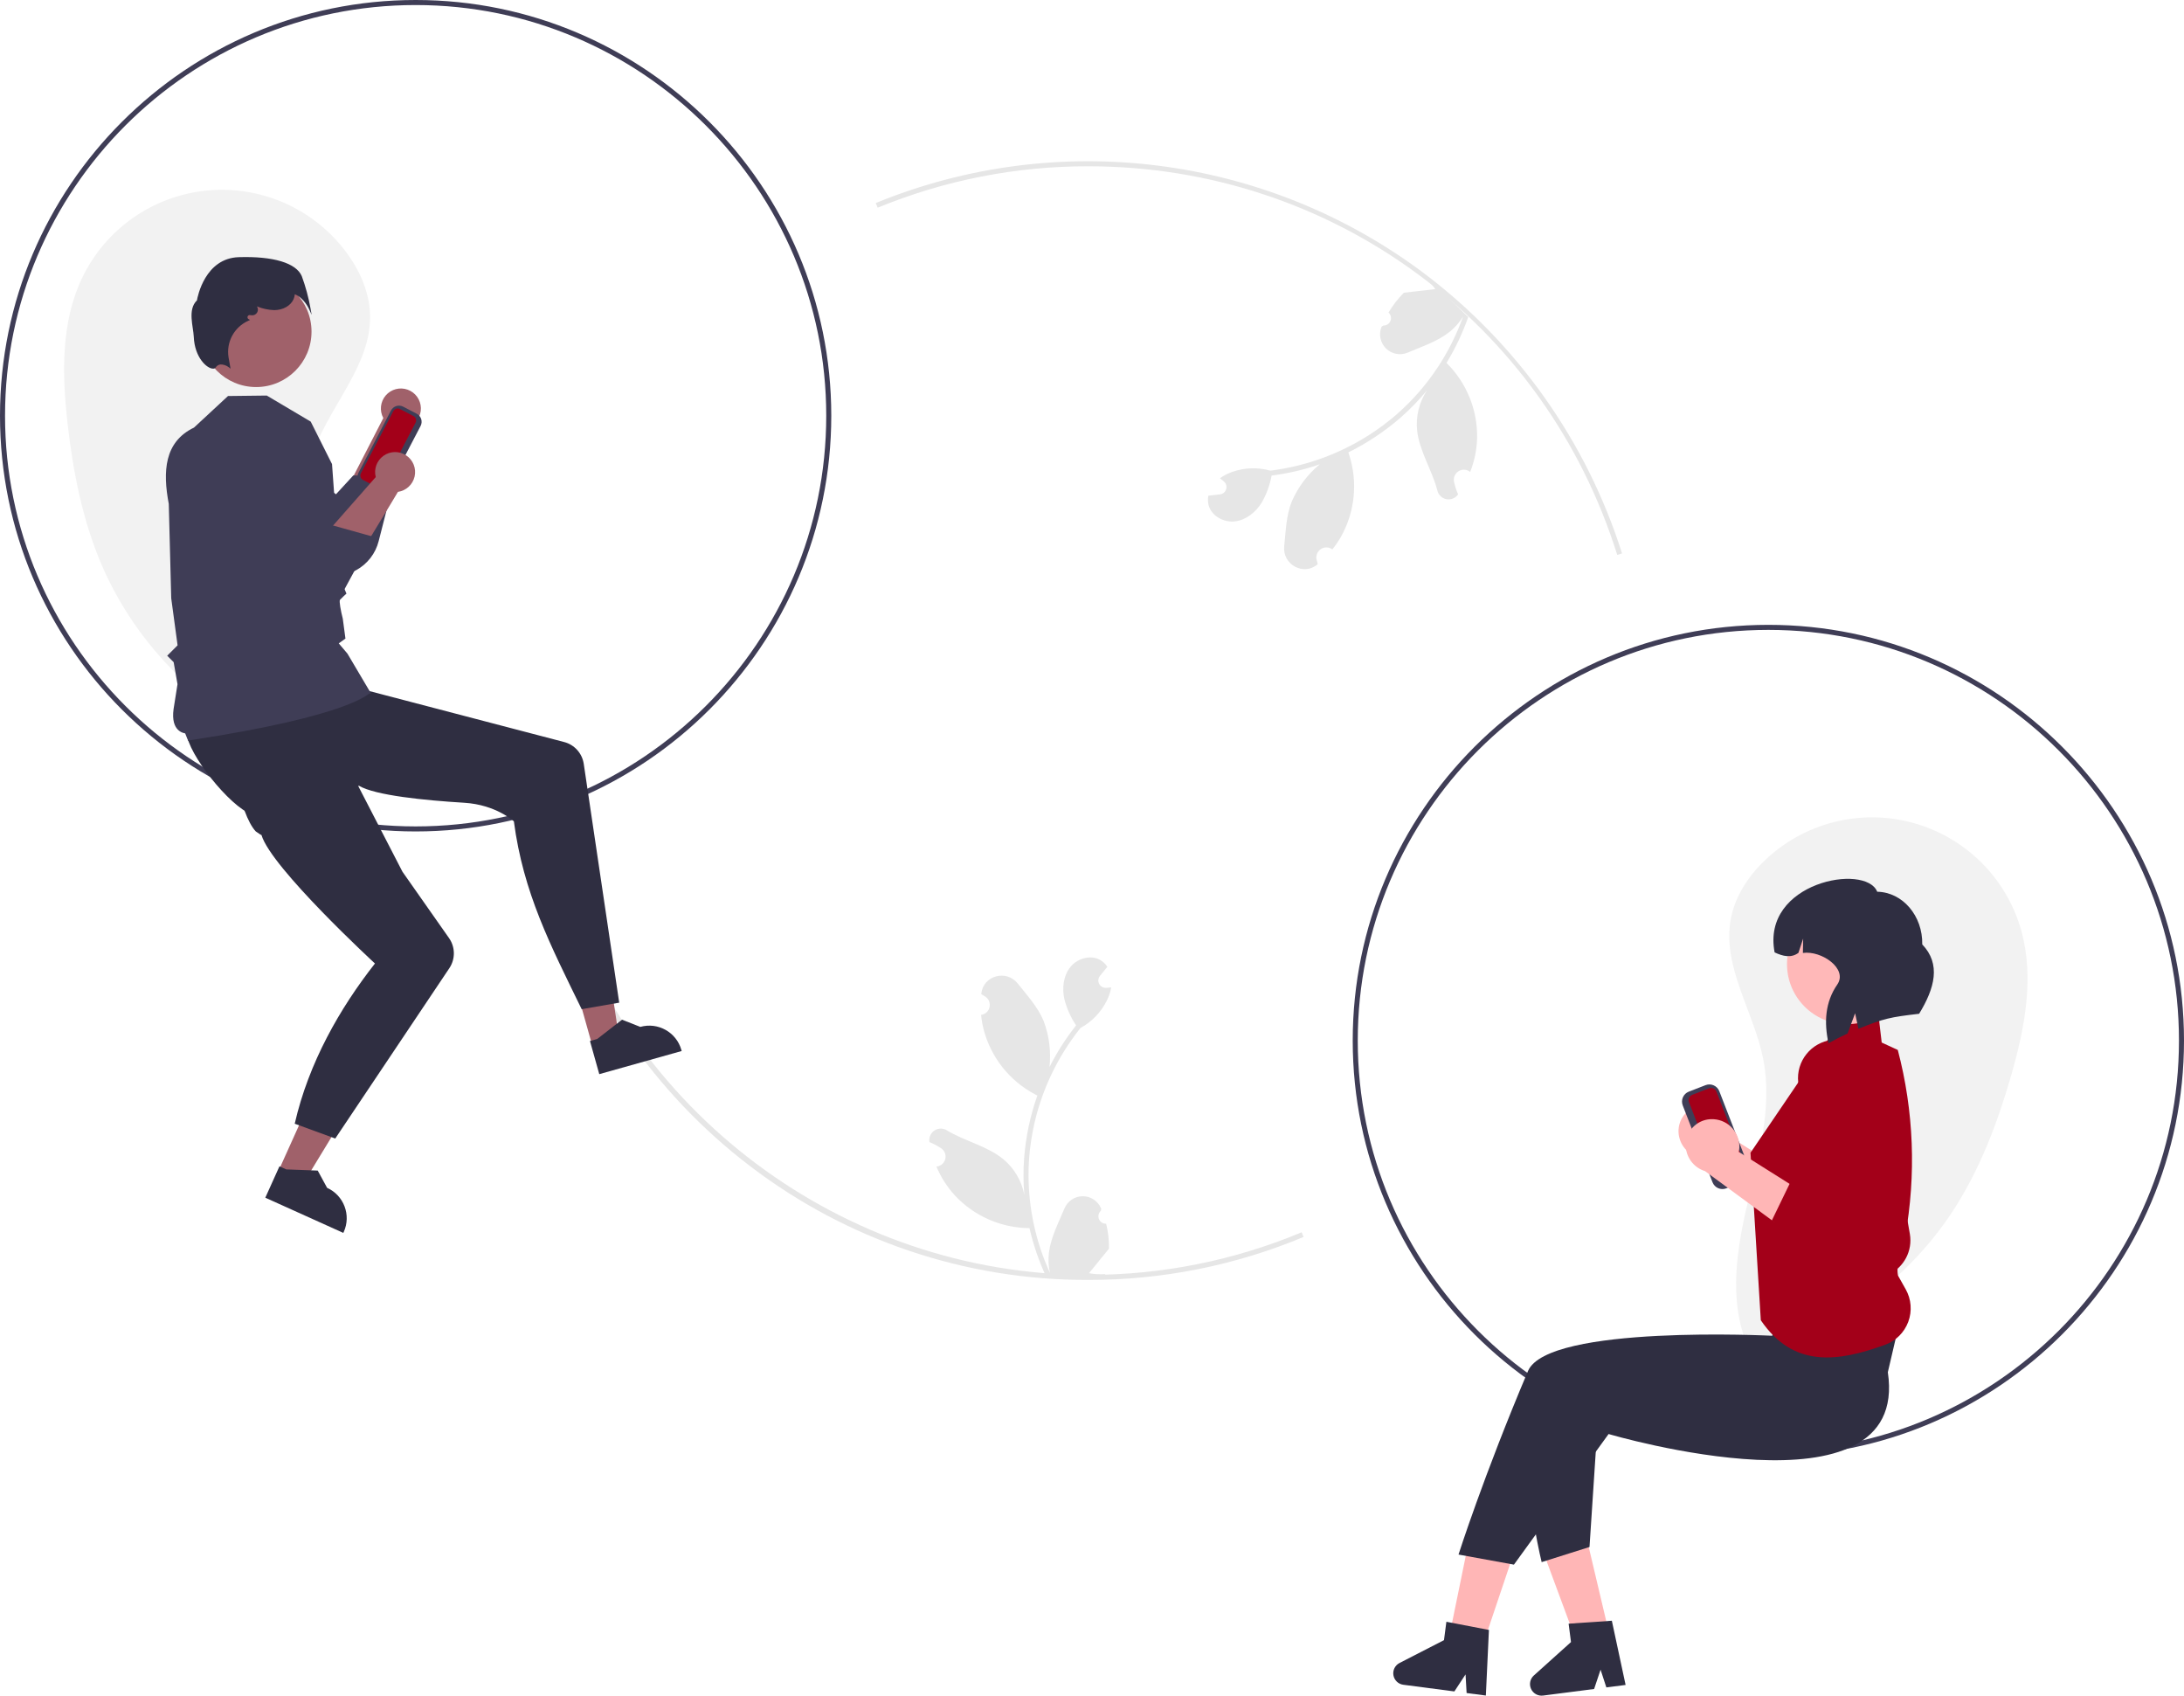
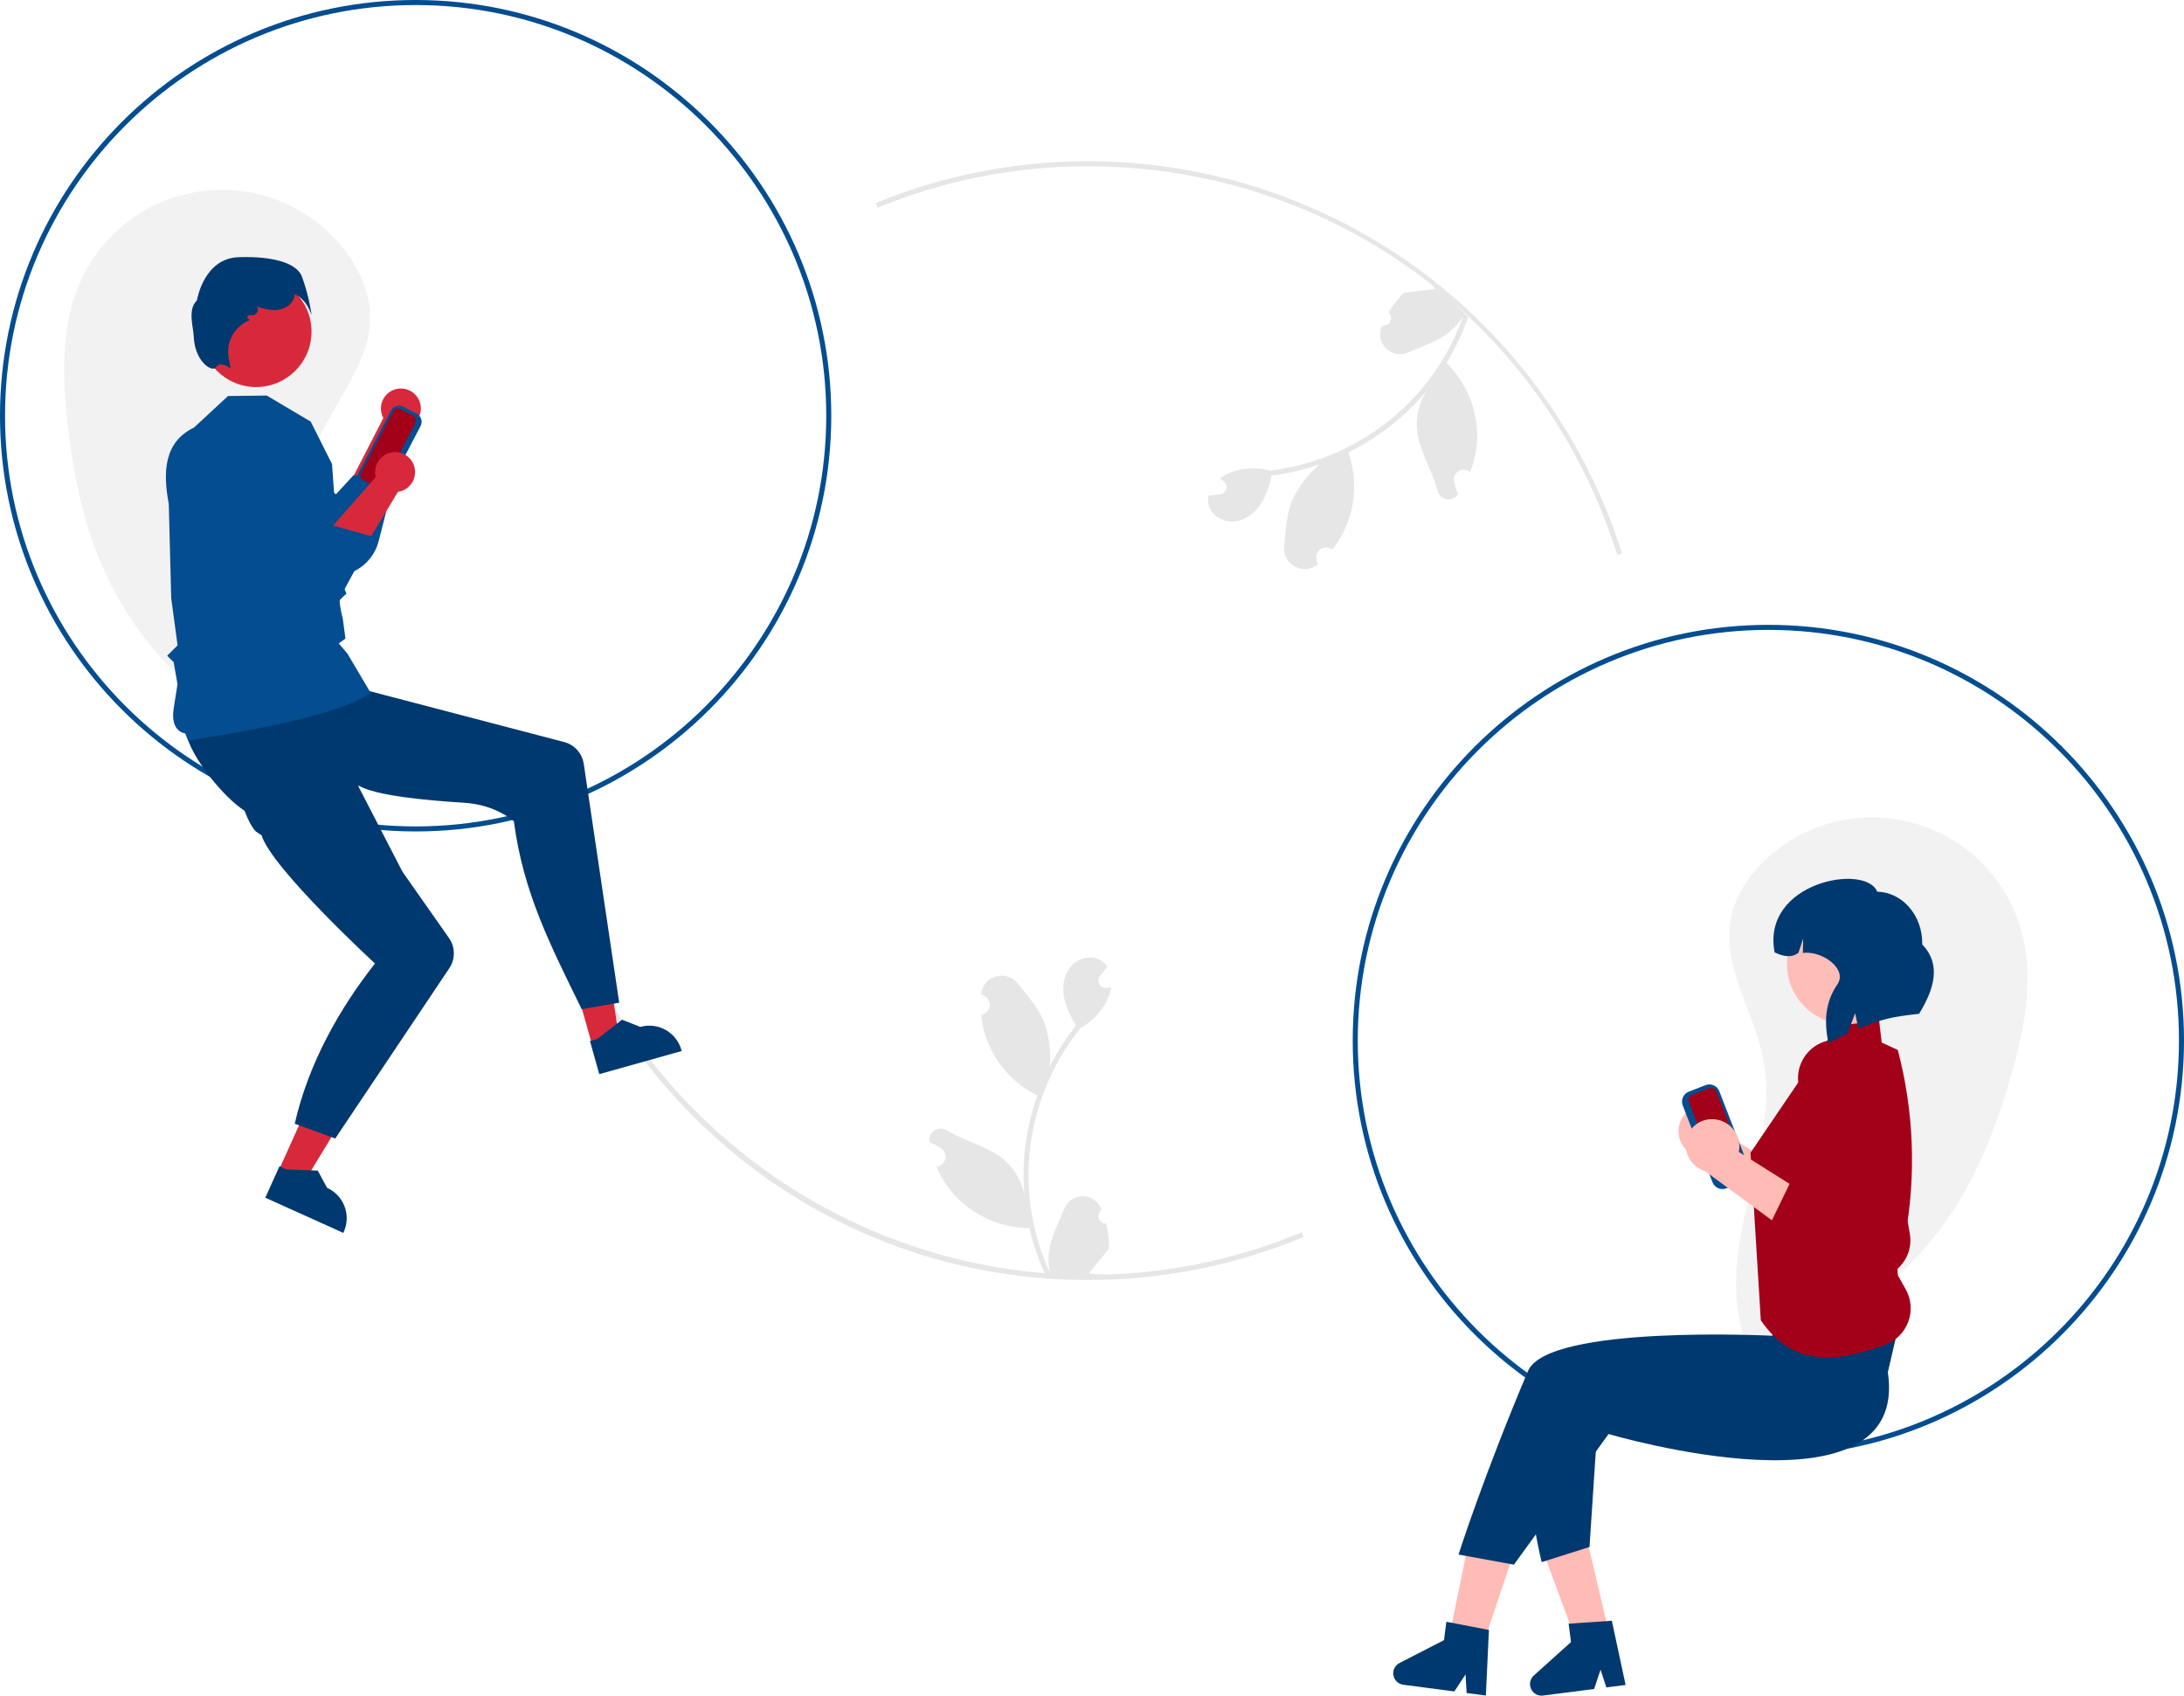
<svg xmlns="http://www.w3.org/2000/svg" id="e0688913-7cb9-4837-bb48-1d55b7aa23d1" data-name="Layer 1" width="867" height="673.005" viewBox="0 0 867 673.005">
  <path d="M279.609,409.65a137.199,137.199,0,0,1-72.318-70.942c-7.93-18.131-11.801-37.793-14.006-57.459-2.163-19.294-2.604-39.647,5.699-57.197a61.535,61.535,0,0,1,105.049-10.338c5.45,7.349,9.282,16.167,9.38,25.316.205,19.191-15.226,34.592-21.996,52.551-6.996,18.558-4.474,39.121-3.285,58.918s.435,41.26-11.577,57.041" transform="translate(-166.5 -113.4976)" fill="#f2f2f2" />
  <path d="M858.426,652.315a137.199,137.199,0,0,0,83.137-57.887c10.843-16.555,17.939-35.295,23.393-54.318,5.35-18.663,9.18-38.657,3.92-57.346a61.535,61.535,0,0,0-101.853-27.714c-6.6,6.337-11.849,14.393-13.471,23.397-3.403,18.888,9.243,36.647,12.923,55.483,3.802,19.465-2.113,39.319-6.588,58.64s-7.311,40.609,1.901,58.173" transform="translate(-166.5 -113.4976)" fill="#f2f2f2" />
  <path d="M598.5,621.498A219.995,219.995,0,0,1,464.079,576.191a223.646,223.646,0,0,1-78.777-114.596l1.921-.559C414.351,554.336,501.231,619.498,598.5,619.498a218.692,218.692,0,0,0,84.721-16.904l.771,1.846A220.68,220.68,0,0,1,598.5,621.498Z" transform="translate(-166.5 -113.4976)" fill="#e6e6e6" />
  <path d="M808.506,333.744C779.648,241.484,695.254,179.498,598.5,179.498a218.759,218.759,0,0,0-83.588,16.436l-.761-1.85a222.331,222.331,0,0,1,217.039,27.416A223.906,223.906,0,0,1,810.415,333.147Z" transform="translate(-166.5 -113.4976)" fill="#e6e6e6" />
-   <path d="M868.5,691.498c-90.981,0-165-74.019-165-165s74.019-165,165-165,165,74.019,165,165S959.481,691.498,868.5,691.498Zm0-328c-89.878,0-163,73.122-163,163,0,89.879,73.122,163,163,163s163-73.121,163-163C1031.5,436.619,958.378,363.498,868.5,363.498Z" transform="translate(-166.5 -113.4976)" fill="#3f3d56" />
-   <path d="M331.5,443.498c-90.981,0-165-74.019-165-165s74.019-165,165-165,165,74.019,165,165S422.481,443.498,331.5,443.498Zm0-328c-89.878,0-163,73.122-163,163s73.122,163,163,163,163-73.122,163-163S421.378,115.498,331.5,115.498Z" transform="translate(-166.5 -113.4976)" fill="#3f3d56" />
-   <path d="M318.671,279.425l-14.57,28.298,14.387,8.247s9.87-31.787,10.16-32.993a7.939,7.939,0,1,0-9.976-3.553Z" transform="translate(-166.5 -113.4976)" fill="#a0616a" />
-   <path d="M243.895,283.274c6.5,24.081,29.861,39.375,49.261,57.711a18.197,18.197,0,0,0,23.679-12.76l6.538-25.588-16.618-.444-6.877,7.474L277.625,293.81Z" transform="translate(-166.5 -113.4976)" fill="#3f3d56" />
-   <path d="M843.97,552.136a10.855,10.855,0,0,1,10.138,11.245,10.414,10.414,0,0,1-.234,1.706l32.041,20.186-17.714,7.835L840.49,572.736a10.825,10.825,0,0,1-7.654-10.774,10.359,10.359,0,0,1,10.85-9.845Q843.828,552.125,843.97,552.136Z" transform="translate(-166.5 -113.4976)" fill="#ffb6b6" />
+   <path d="M868.5,691.498c-90.981,0-165-74.019-165-165s74.019-165,165-165,165,74.019,165,165S959.481,691.498,868.5,691.498Zm0-328c-89.878,0-163,73.122-163,163,0,89.879,73.122,163,163,163s163-73.121,163-163C1031.5,436.619,958.378,363.498,868.5,363.498Z" transform="translate(-166.5 -113.4976)" fill="#034d90" />
+   <path d="M331.5,443.498c-90.981,0-165-74.019-165-165s74.019-165,165-165,165,74.019,165,165S422.481,443.498,331.5,443.498Zm0-328c-89.878,0-163,73.122-163,163s73.122,163,163,163,163-73.122,163-163S421.378,115.498,331.5,115.498Z" transform="translate(-166.5 -113.4976)" fill="#034d90" />
+   <path d="M318.671,279.425l-14.57,28.298,14.387,8.247s9.87-31.787,10.16-32.993a7.939,7.939,0,1,0-9.976-3.553Z" transform="translate(-166.5 -113.4976)" fill="#d8293c" />
+   <path d="M243.895,283.274c6.5,24.081,29.861,39.375,49.261,57.711a18.197,18.197,0,0,0,23.679-12.76l6.538-25.588-16.618-.444-6.877,7.474L277.625,293.81Z" transform="translate(-166.5 -113.4976)" fill="#034d90" />
+   <path d="M843.97,552.136a10.855,10.855,0,0,1,10.138,11.245,10.414,10.414,0,0,1-.234,1.706l32.041,20.186-17.714,7.835L840.49,572.736a10.825,10.825,0,0,1-7.654-10.774,10.359,10.359,0,0,1,10.85-9.845Q843.828,552.125,843.97,552.136Z" transform="translate(-166.5 -113.4976)" fill="#ffbbb6" />
  <path d="M874.868,576.097,866.927,592.482l31.398,20.205a15.619,15.619,0,0,0,15.183,1.017h0a14.966,14.966,0,0,0,8.3-15.962L911.621,539.577a16.136,16.136,0,0,0-17.716-13.361h0a15.303,15.303,0,0,0-13.549,16.876q.026.237.059.473a15.7,15.7,0,0,0,.321,1.661l11.122,41.365Z" transform="translate(-166.5 -113.4976)" fill="#a30019" />
-   <path d="M846.331,582.74l-11.824-30.509a4.227,4.227,0,0,1,2.411-5.463l6.649-2.577a4.227,4.227,0,0,1,5.463,2.411l11.824,30.509a4.227,4.227,0,0,1-2.411,5.463l-6.649,2.577A4.227,4.227,0,0,1,846.331,582.74Z" transform="translate(-166.5 -113.4976)" fill="#3f3d56" />
+   <path d="M846.331,582.74l-11.824-30.509a4.227,4.227,0,0,1,2.411-5.463l6.649-2.577a4.227,4.227,0,0,1,5.463,2.411l11.824,30.509a4.227,4.227,0,0,1-2.411,5.463l-6.649,2.577A4.227,4.227,0,0,1,846.331,582.74Z" transform="translate(-166.5 -113.4976)" fill="#034d90" />
  <path d="M838.3,548.022a2.278,2.278,0,0,0-1.299,2.944l11.824,30.509a2.278,2.278,0,0,0,2.944,1.299l6.649-2.577a2.278,2.278,0,0,0,1.299-2.944L847.893,546.745a2.278,2.278,0,0,0-2.944-1.299Z" transform="translate(-166.5 -113.4976)" fill="#a30019" />
-   <rect x="872.636" y="601.497" width="44.903" height="44.903" transform="translate(1623.676 1134.4) rotate(-180)" fill="#ffb8b8" />
-   <polygon points="599.649 620.243 582.5 614.473 572.95 661.153 584.57 665.062 599.649 620.243" fill="#ffb6b6" />
-   <polygon points="630.062 611.362 612.454 615.526 629.013 660.202 640.944 657.38 630.062 611.362" fill="#ffb6b6" />
-   <path d="M915.929,658.131c9,60-110.851,24.527-110.851,24.527L767.5,734.498l-22-4s9.899-31.12,27.578-72.839c7.851-18.527,97-14,97-14l1.851-14.527,51-1Z" transform="translate(-166.5 -113.4976)" fill="#2f2e41" />
-   <path d="M801.295,669.786l-32.641.751c5.233,45.007,9.846,62.96,9.846,62.96l19-6Z" transform="translate(-166.5 -113.4976)" fill="#2f2e41" />
+   <rect x="872.636" y="601.497" width="44.903" height="44.903" transform="translate(1623.676 1134.4) rotate(-180)" fill="#ffbdb8" />
+   <polygon points="599.649 620.243 582.5 614.473 572.95 661.153 584.57 665.062 599.649 620.243" fill="#ffbbb6" />
+   <polygon points="630.062 611.362 612.454 615.526 629.013 660.202 640.944 657.38 630.062 611.362" fill="#ffbbb6" />
+   <path d="M915.929,658.131c9,60-110.851,24.527-110.851,24.527L767.5,734.498l-22-4s9.899-31.12,27.578-72.839c7.851-18.527,97-14,97-14l1.851-14.527,51-1Z" transform="translate(-166.5 -113.4976)" fill="#00396f" />
+   <path d="M801.295,669.786l-32.641.751c5.233,45.007,9.846,62.96,9.846,62.96l19-6Z" transform="translate(-166.5 -113.4976)" fill="#00396f" />
  <path d="M890.277,528.529l9.038-11.618,12.893-.559,1.287,10.927,6.388,2.946a171.329,171.329,0,0,1,2.886,74.227l0,0h0a6.609,6.609,0,0,0-1.88,6.42l.414,1.651-.038.06a9.672,9.672,0,0,0-1.284,7.22h0l3.051,5.421a15.395,15.395,0,0,1-8.194,22.018c-18.753,6.797-36.332,9.329-49.337-9.745l-4.089-66.47Z" transform="translate(-166.5 -113.4976)" fill="#a30019" />
-   <circle cx="733.245" cy="382.662" r="23.838" fill="#ffb8b8" />
-   <path d="M911.712,467.423c10.093.194,18.099,9.556,17.88,20.911,7.469,7.794,4.999,17.33-1.242,27.528-11.417,1.325-14.082,1.877-24.094,5.961l-1.319-6.164-2.99,8.027q-3.817,1.76-7.576,3.863c-1.801-8.261-1.354-16.29,3.486-23.284,4.3-6.213-6.165-13.59-13.649-12.547h0l.11-5.707-1.88,5.673c-2.917,2.144-6.144,1.368-9.454-.182v-0C865.62,463.613,907.166,455.986,911.712,467.423Z" transform="translate(-166.5 -113.4976)" fill="#2f2e41" />
-   <path d="M756.352,786.455l-7.64-.998-.421-7.392-4.435,6.757-20.264-2.647a4.594,4.594,0,0,1-1.504-8.642l17.642-9.062.953-7.293,16.888,3.239Z" transform="translate(-166.5 -113.4976)" fill="#2f2e41" />
-   <path d="M811.828,782.247l-7.642.983-2.293-7.04-2.565,7.665-20.269,2.608a4.594,4.594,0,0,1-3.658-7.973L790.149,765.23l-.939-7.294,17.156-1.175Z" transform="translate(-166.5 -113.4976)" fill="#2f2e41" />
-   <path d="M846.845,557.712a10.855,10.855,0,0,1,10.138,11.245,10.414,10.414,0,0,1-.234,1.706l32.041,20.186-17.714,7.835-27.711-20.37a10.825,10.825,0,0,1-7.654-10.774,10.359,10.359,0,0,1,10.85-9.845Q846.703,557.702,846.845,557.712Z" transform="translate(-166.5 -113.4976)" fill="#ffb6b6" />
+   <circle cx="733.245" cy="382.662" r="23.838" fill="#ffbdb8" />
+   <path d="M911.712,467.423c10.093.194,18.099,9.556,17.88,20.911,7.469,7.794,4.999,17.33-1.242,27.528-11.417,1.325-14.082,1.877-24.094,5.961l-1.319-6.164-2.99,8.027q-3.817,1.76-7.576,3.863c-1.801-8.261-1.354-16.29,3.486-23.284,4.3-6.213-6.165-13.59-13.649-12.547h0l.11-5.707-1.88,5.673c-2.917,2.144-6.144,1.368-9.454-.182v-0C865.62,463.613,907.166,455.986,911.712,467.423Z" transform="translate(-166.5 -113.4976)" fill="#00396f" />
+   <path d="M756.352,786.455l-7.64-.998-.421-7.392-4.435,6.757-20.264-2.647a4.594,4.594,0,0,1-1.504-8.642l17.642-9.062.953-7.293,16.888,3.239Z" transform="translate(-166.5 -113.4976)" fill="#00396f" />
+   <path d="M811.828,782.247l-7.642.983-2.293-7.04-2.565,7.665-20.269,2.608a4.594,4.594,0,0,1-3.658-7.973L790.149,765.23l-.939-7.294,17.156-1.175Z" transform="translate(-166.5 -113.4976)" fill="#00396f" />
+   <path d="M846.845,557.712a10.855,10.855,0,0,1,10.138,11.245,10.414,10.414,0,0,1-.234,1.706l32.041,20.186-17.714,7.835-27.711-20.37a10.825,10.825,0,0,1-7.654-10.774,10.359,10.359,0,0,1,10.85-9.845Q846.703,557.702,846.845,557.712Z" transform="translate(-166.5 -113.4976)" fill="#ffbbb6" />
  <path d="M877.743,581.674l-7.941,16.385,31.398,20.205a15.619,15.619,0,0,0,15.183,1.017h0a14.966,14.966,0,0,0,8.3-15.962l-10.188-58.164a16.136,16.136,0,0,0-17.716-13.361h0a15.303,15.303,0,0,0-13.549,16.876q.026.237.059.473a15.701,15.701,0,0,0,.321,1.661l11.122,41.365Z" transform="translate(-166.5 -113.4976)" fill="#a30019" />
-   <polygon points="110.415 465.016 120.487 469.559 142.805 432.873 127.94 426.167 110.415 465.016" fill="#a0616a" />
-   <path d="M271.82,588.86,302.792,602.832l.177-.392a13.226,13.226,0,0,0-6.616-17.494l-.001-0-3.721-6.844-12.492-.47-2.704-1.22Z" transform="translate(-166.5 -113.4976)" fill="#2f2e41" />
-   <polygon points="235.159 415.125 245.796 412.139 239.34 369.685 223.639 374.093 235.159 415.125" fill="#a0616a" />
-   <path d="M404.399,539.825l32.713-9.184-.116-.414a13.226,13.226,0,0,0-16.307-9.159l-.001 0-7.248-2.856-9.876,7.663-2.856.802Z" transform="translate(-166.5 -113.4976)" fill="#2f2e41" />
-   <path d="M240.658,404.574c.272,7.87,17.01,29.103,25.813,32.148,1.496.518,2.371.803,2.371.803l3.064-.926L309.008,425.373c6.497,3.822,25.877,5.765,41.78,6.737,12.657.771,19.712,7.388,19.712,7.388,3.734,28.398,14.499,49.101,26.913,74.545l14.898-2.591-14.075-94.778a10.558,10.558,0,0,0-7.772-8.663L289.22,381.527s-5.584-1.01-17.36,4.67C252.473,395.551,240.464,398.848,240.658,404.574Z" transform="translate(-166.5 -113.4976)" fill="#2f2e41" />
-   <path d="M260.004,403.051c-3.395,7.105,1.636,33.67,8.036,40.437l1.699,1.155.574.299c3.839,12.986,45.037,50.967,45.037,50.967-13.916,17.728-26.317,39.355-31.851,63.587l16.091,5.88L344.885,497.759a10.558,10.558,0,0,0-.131-11.942l-18.478-26.321-30.11-58.323C274.652,400.509,262.478,397.883,260.004,403.051Z" transform="translate(-166.5 -113.4976)" fill="#2f2e41" />
-   <path d="M241.264,407.668c-.05,0-1.229-3.087-1.253-3.094-.401-.112-5.83-.648-4.609-9.635l1.562-9.892-1.525-8.734-2.565-2.565,4.122-4.122L234.47,350.93,233.5,313.498c-2.434-12.858-1.799-24.618,9.994-30.281l13.52-12.54,15.384-.186,17.454,10.347,8.456,16.858,3.28,45.688,2.449,5.714-.21.19c-.016.015-1.648,1.49-2.381,2.301-.355.504.311,4.269,1.134,7.466l1.055,7.892-2.658,1.9,3.456,4.082,9.421,15.925-.564-.14c-.636-.158-6.561,8.735-71.59,18.624C241.399,407.384,241.389,407.668,241.264,407.668Z" transform="translate(-166.5 -113.4976)" fill="#3f3d56" />
-   <path d="M315.727,308.79l-5.383-2.809a3.599,3.599,0,0,1-1.524-4.851l12.889-24.701a3.599,3.599,0,0,1,4.851-1.524l5.383,2.809a3.599,3.599,0,0,1,1.524,4.851l-12.889,24.701A3.599,3.599,0,0,1,315.727,308.79Z" transform="translate(-166.5 -113.4976)" fill="#3f3d56" />
+   <polygon points="110.415 465.016 120.487 469.559 142.805 432.873 127.94 426.167 110.415 465.016" fill="#d8293c" />
+   <path d="M271.82,588.86,302.792,602.832l.177-.392a13.226,13.226,0,0,0-6.616-17.494l-.001-0-3.721-6.844-12.492-.47-2.704-1.22Z" transform="translate(-166.5 -113.4976)" fill="#00396f" />
+   <polygon points="235.159 415.125 245.796 412.139 239.34 369.685 223.639 374.093 235.159 415.125" fill="#d8293c" />
+   <path d="M404.399,539.825l32.713-9.184-.116-.414a13.226,13.226,0,0,0-16.307-9.159l-.001 0-7.248-2.856-9.876,7.663-2.856.802Z" transform="translate(-166.5 -113.4976)" fill="#00396f" />
+   <path d="M240.658,404.574c.272,7.87,17.01,29.103,25.813,32.148,1.496.518,2.371.803,2.371.803l3.064-.926L309.008,425.373c6.497,3.822,25.877,5.765,41.78,6.737,12.657.771,19.712,7.388,19.712,7.388,3.734,28.398,14.499,49.101,26.913,74.545l14.898-2.591-14.075-94.778a10.558,10.558,0,0,0-7.772-8.663L289.22,381.527s-5.584-1.01-17.36,4.67C252.473,395.551,240.464,398.848,240.658,404.574Z" transform="translate(-166.5 -113.4976)" fill="#00396f" />
+   <path d="M260.004,403.051c-3.395,7.105,1.636,33.67,8.036,40.437l1.699,1.155.574.299c3.839,12.986,45.037,50.967,45.037,50.967-13.916,17.728-26.317,39.355-31.851,63.587l16.091,5.88L344.885,497.759a10.558,10.558,0,0,0-.131-11.942l-18.478-26.321-30.11-58.323C274.652,400.509,262.478,397.883,260.004,403.051Z" transform="translate(-166.5 -113.4976)" fill="#00396f" />
+   <path d="M241.264,407.668c-.05,0-1.229-3.087-1.253-3.094-.401-.112-5.83-.648-4.609-9.635l1.562-9.892-1.525-8.734-2.565-2.565,4.122-4.122L234.47,350.93,233.5,313.498c-2.434-12.858-1.799-24.618,9.994-30.281l13.52-12.54,15.384-.186,17.454,10.347,8.456,16.858,3.28,45.688,2.449,5.714-.21.19c-.016.015-1.648,1.49-2.381,2.301-.355.504.311,4.269,1.134,7.466l1.055,7.892-2.658,1.9,3.456,4.082,9.421,15.925-.564-.14c-.636-.158-6.561,8.735-71.59,18.624C241.399,407.384,241.389,407.668,241.264,407.668Z" transform="translate(-166.5 -113.4976)" fill="#034d90" />
+   <path d="M315.727,308.79l-5.383-2.809a3.599,3.599,0,0,1-1.524-4.851l12.889-24.701a3.599,3.599,0,0,1,4.851-1.524l5.383,2.809a3.599,3.599,0,0,1,1.524,4.851l-12.889,24.701A3.599,3.599,0,0,1,315.727,308.79Z" transform="translate(-166.5 -113.4976)" fill="#034d90" />
  <path d="M325.271,275.836a1.94,1.94,0,0,0-2.614.821l-12.889,24.701a1.94,1.94,0,0,0,.821,2.614l5.383,2.809a1.94,1.94,0,0,0,2.614-.821l12.889-24.701a1.94,1.94,0,0,0-.821-2.614Z" transform="translate(-166.5 -113.4976)" fill="#a30019" />
-   <circle cx="101.672" cy="131.625" r="21.996" fill="#a0616a" />
-   <path d="M257.354,259.29a5.259,5.259,0,0,0-3.399-1.141,2.735,2.735,0,0,0-1.871,1.243,1.106,1.106,0,0,1-.97.413c-2.347.085-7.35-4.269-7.692-12.67-.163-3.993-2.551-10.749,1.252-14.408.255-1.477,3.224-16.739,16.61-17.16,13.704-.436,22.827,2.317,25.019,7.54h0a75.905,75.905,0,0,1,3.458,12.766l.46,2.585-1.074-2.396c-.02-.045-1.979-4.335-5.611-5.766a6.162,6.162,0,0,1-.525,2.02c-1.185,2.568-4.172,4.244-7.611,4.27a19.645,19.645,0,0,1-6.915-1.487,2.263,2.263,0,0,1-2.135,3.536l-.636-.079a.864.864,0,0,0-.515,1.62l.56.299-.679.329a13.544,13.544,0,0,0-7.846,14.571l.792,4.455Z" transform="translate(-166.5 -113.4976)" fill="#2f2e41" />
+   <circle cx="101.672" cy="131.625" r="21.996" fill="#d8293c" />
+   <path d="M257.354,259.29a5.259,5.259,0,0,0-3.399-1.141,2.735,2.735,0,0,0-1.871,1.243,1.106,1.106,0,0,1-.97.413c-2.347.085-7.35-4.269-7.692-12.67-.163-3.993-2.551-10.749,1.252-14.408.255-1.477,3.224-16.739,16.61-17.16,13.704-.436,22.827,2.317,25.019,7.54h0a75.905,75.905,0,0,1,3.458,12.766l.46,2.585-1.074-2.396c-.02-.045-1.979-4.335-5.611-5.766a6.162,6.162,0,0,1-.525,2.02c-1.185,2.568-4.172,4.244-7.611,4.27a19.645,19.645,0,0,1-6.915-1.487,2.263,2.263,0,0,1-2.135,3.536l-.636-.079a.864.864,0,0,0-.515,1.62l.56.299-.679.329a13.544,13.544,0,0,0-7.846,14.571l.792,4.455Z" transform="translate(-166.5 -113.4976)" fill="#00396f" />
  <path d="M605.61,599.177a2.937,2.937,0,0,1-2.128-5.09l.201-.8q-.04-.096-.08-.192a7.887,7.887,0,0,0-14.548.054c-2.379,5.731-5.409,11.471-6.155,17.53a23.331,23.331,0,0,0,.41,8.024,93.541,93.541,0,0,1-8.509-38.851,90.285,90.285,0,0,1,.56-10.072q.464-4.112,1.287-8.166a94.625,94.625,0,0,1,18.765-40.104,25.182,25.182,0,0,0,10.473-10.866,19.209,19.209,0,0,0,1.747-5.249c-.51.067-1.028.109-1.538.142-.159.008-.326.017-.485.025l-.06.003a2.91,2.91,0,0,1-2.39-4.74q.33-.406.661-.812c.334-.418.677-.828,1.011-1.245a1.448,1.448,0,0,0,.109-.125c.385-.476.769-.945,1.154-1.421a8.414,8.414,0,0,0-2.758-2.666c-3.853-2.257-9.169-.694-11.953,2.792-2.792,3.485-3.318,8.375-2.349,12.73a33.719,33.719,0,0,0,4.664,10.398c-.209.268-.426.527-.635.794a95.236,95.236,0,0,0-9.94,15.748,39.591,39.591,0,0,0-2.364-18.389c-2.262-5.458-6.503-10.054-10.237-14.772-4.485-5.667-13.683-3.194-14.473,3.99q-.011.104-.022.209.832.469,1.629.996a3.984,3.984,0,0,1-1.606,7.249l-.081.013a39.636,39.636,0,0,0,1.045,5.926,40.81,40.81,0,0,0,20.32,25.577c.326.167.644.334.97.493a97.207,97.207,0,0,0-5.232,24.624,92.197,92.197,0,0,0,.067,14.887l-.025-.176a24.363,24.363,0,0,0-8.317-14.067c-6.4-5.258-15.443-7.194-22.347-11.42a4.572,4.572,0,0,0-7.003,4.448q.014.092.028.185a26.761,26.761,0,0,1,3.001,1.446q.832.469,1.629.996a3.984,3.984,0,0,1-1.606,7.249l-.081.012c-.058.008-.109.017-.167.025a39.671,39.671,0,0,0,7.297,11.426,40.846,40.846,0,0,0,29.623,12.998h.008a97.18,97.18,0,0,0,6.528,19.058h23.32c.084-.259.159-.527.234-.786a26.496,26.496,0,0,1-6.453-.384c1.73-2.123,3.46-4.263,5.191-6.386a1.446,1.446,0,0,0,.109-.125c.878-1.087,1.764-2.165,2.641-3.251l0-.001a38.811,38.811,0,0,0-1.137-9.887Z" transform="translate(-166.5 -113.4976)" fill="#e6e6e6" />
  <path d="M717.709,237.565a2.937,2.937,0,0,1-2.029,5.131l-.703.432q-.039.097-.077.193a7.887,7.887,0,0,0,10.456,10.115c5.704-2.443,11.88-4.44,16.643-8.258a23.331,23.331,0,0,0,5.307-6.032,93.541,93.541,0,0,1-21.023,33.761,90.285,90.285,0,0,1-7.431,6.822q-3.203,2.621-6.622,4.95a94.625,94.625,0,0,1-41.43,15.623,25.182,25.182,0,0,0-15.084.472,19.209,19.209,0,0,0-4.915,2.54c.412.308.812.64,1.201.972.12.105.245.216.365.32l.045.04a2.91,2.91,0,0,1-1.597,5.063q-.52.061-1.04.121c-.531.066-1.062.12-1.594.186a1.447,1.447,0,0,0-.165.014c-.608.073-1.21.14-1.818.212a8.414,8.414,0,0,0,.114,3.835c1.184,4.306,6.082,6.897,10.508,6.343,4.432-.548,8.222-3.682,10.567-7.477a33.719,33.719,0,0,0,3.917-10.702c.336-.046.673-.08,1.009-.125a95.236,95.236,0,0,0,18.11-4.34,39.591,39.591,0,0,0-11.142,14.819c-2.189,5.488-2.361,11.739-2.979,17.724-.743,7.189,7.57,11.838,13.15,7.244q.081-.067.162-.134-.268-.917-.471-1.85a3.984,3.984,0,0,1,6.21-4.071l.067.048a39.637,39.637,0,0,0,3.388-4.973,40.81,40.81,0,0,0,3.3-32.499c-.117-.347-.228-.689-.35-1.03a97.208,97.208,0,0,0,20.934-13.982A92.198,92.198,0,0,0,733.035,268.364l-.105.143a24.363,24.363,0,0,0-3.863,15.879c.914,8.232,6.038,15.93,8.033,23.776a4.572,4.572,0,0,0,8.119,1.702q.054-.076.109-.152a26.76,26.76,0,0,1-1.14-3.13q-.268-.917-.471-1.85a3.984,3.984,0,0,1,6.21-4.071l.067.048c.048.035.09.064.137.099a39.67,39.67,0,0,0,2.749-13.276,40.846,40.846,0,0,0-12.142-29.984l-.006-.006a97.18,97.18,0,0,0,8.627-18.204l-16.7-16.277c-.241.127-.481.266-.716.399a26.496,26.496,0,0,1,4.353,4.779c-2.721.313-5.454.638-8.174.95a1.449,1.449,0,0,0-.165.014c-1.387.166-2.774.319-4.161.485l-.001.001a38.812,38.812,0,0,0-6.086,7.874Z" transform="translate(-166.5 -113.4976)" fill="#e6e6e6" />
-   <path d="M315.663,302.841l-21.03,23.893,11.942,11.506s17.321-28.422,17.897-29.521a7.939,7.939,0,1,0-8.809-5.878Z" transform="translate(-166.5 -113.4976)" fill="#a0616a" />
-   <path d="M242.205,288.345c.433,24.938,19.361,45.466,33.706,67.978a18.197,18.197,0,0,0,26.076-6.603L314.565,326.499l-16.009-4.482-8.492,5.572-17.716-20.803Z" transform="translate(-166.5 -113.4976)" fill="#3f3d56" />
+   <path d="M315.663,302.841l-21.03,23.893,11.942,11.506s17.321-28.422,17.897-29.521a7.939,7.939,0,1,0-8.809-5.878Z" transform="translate(-166.5 -113.4976)" fill="#d8293c" />
+   <path d="M242.205,288.345c.433,24.938,19.361,45.466,33.706,67.978a18.197,18.197,0,0,0,26.076-6.603L314.565,326.499l-16.009-4.482-8.492,5.572-17.716-20.803Z" transform="translate(-166.5 -113.4976)" fill="#034d90" />
</svg>
